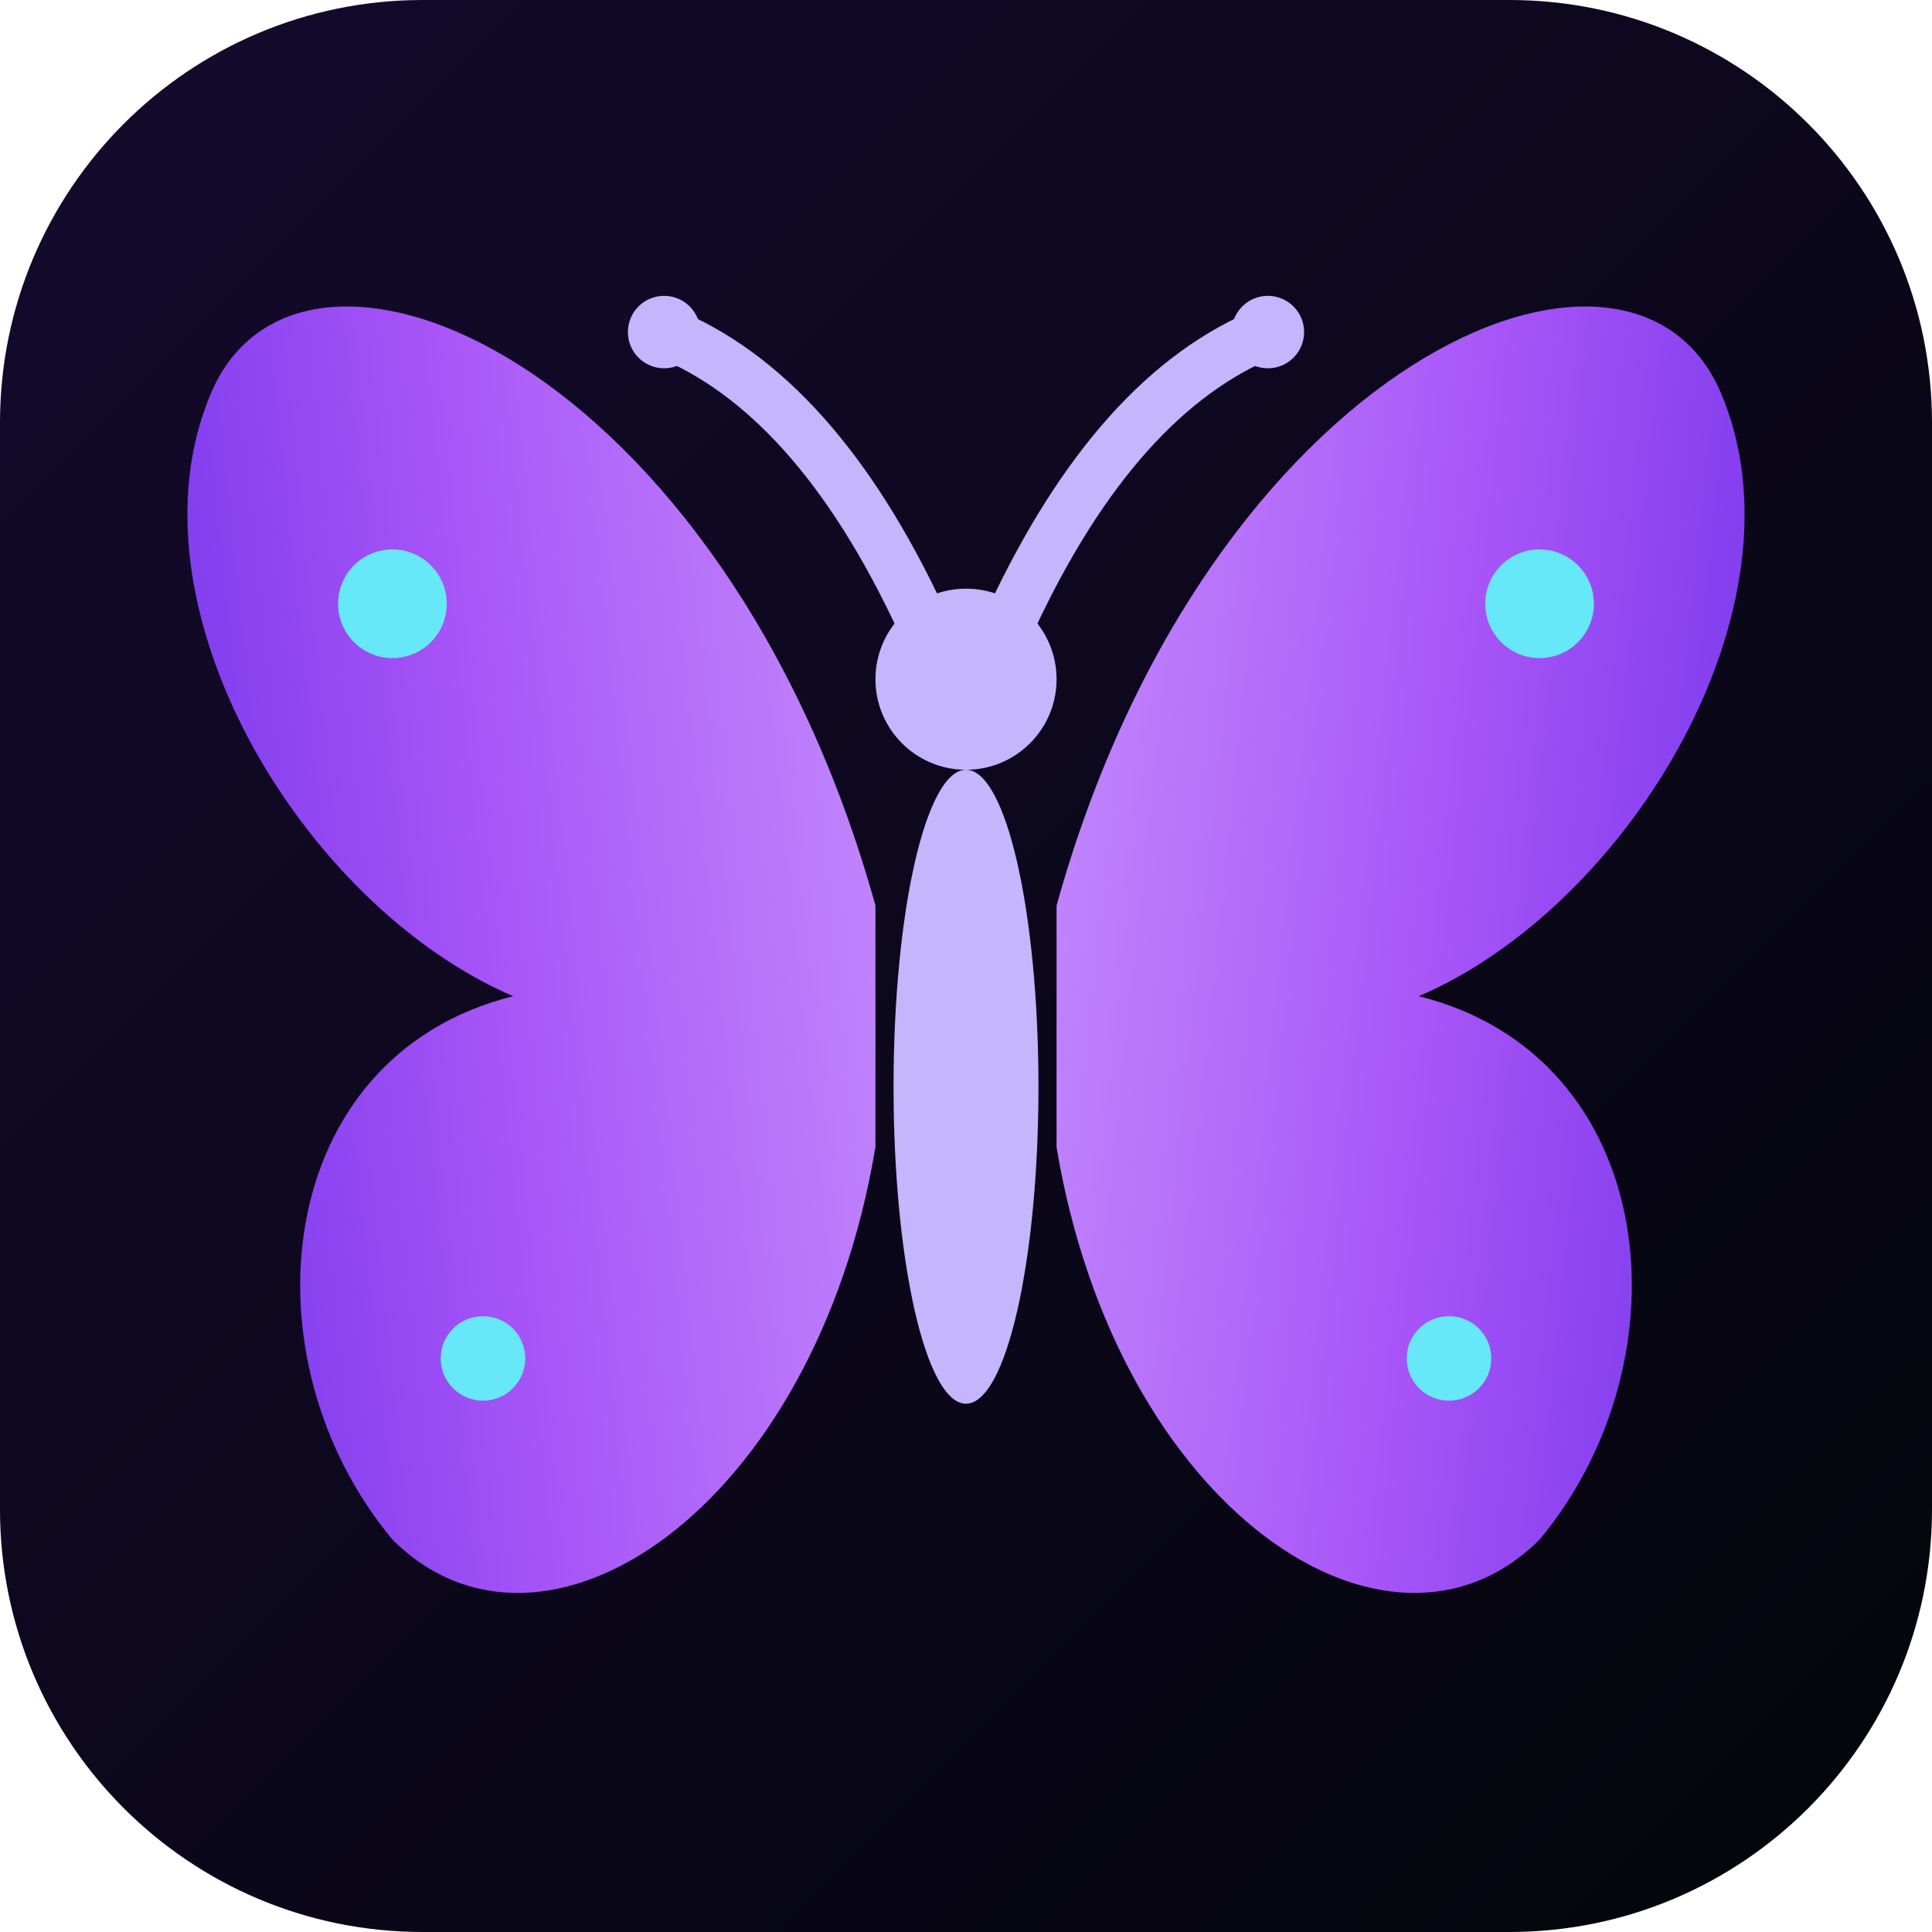
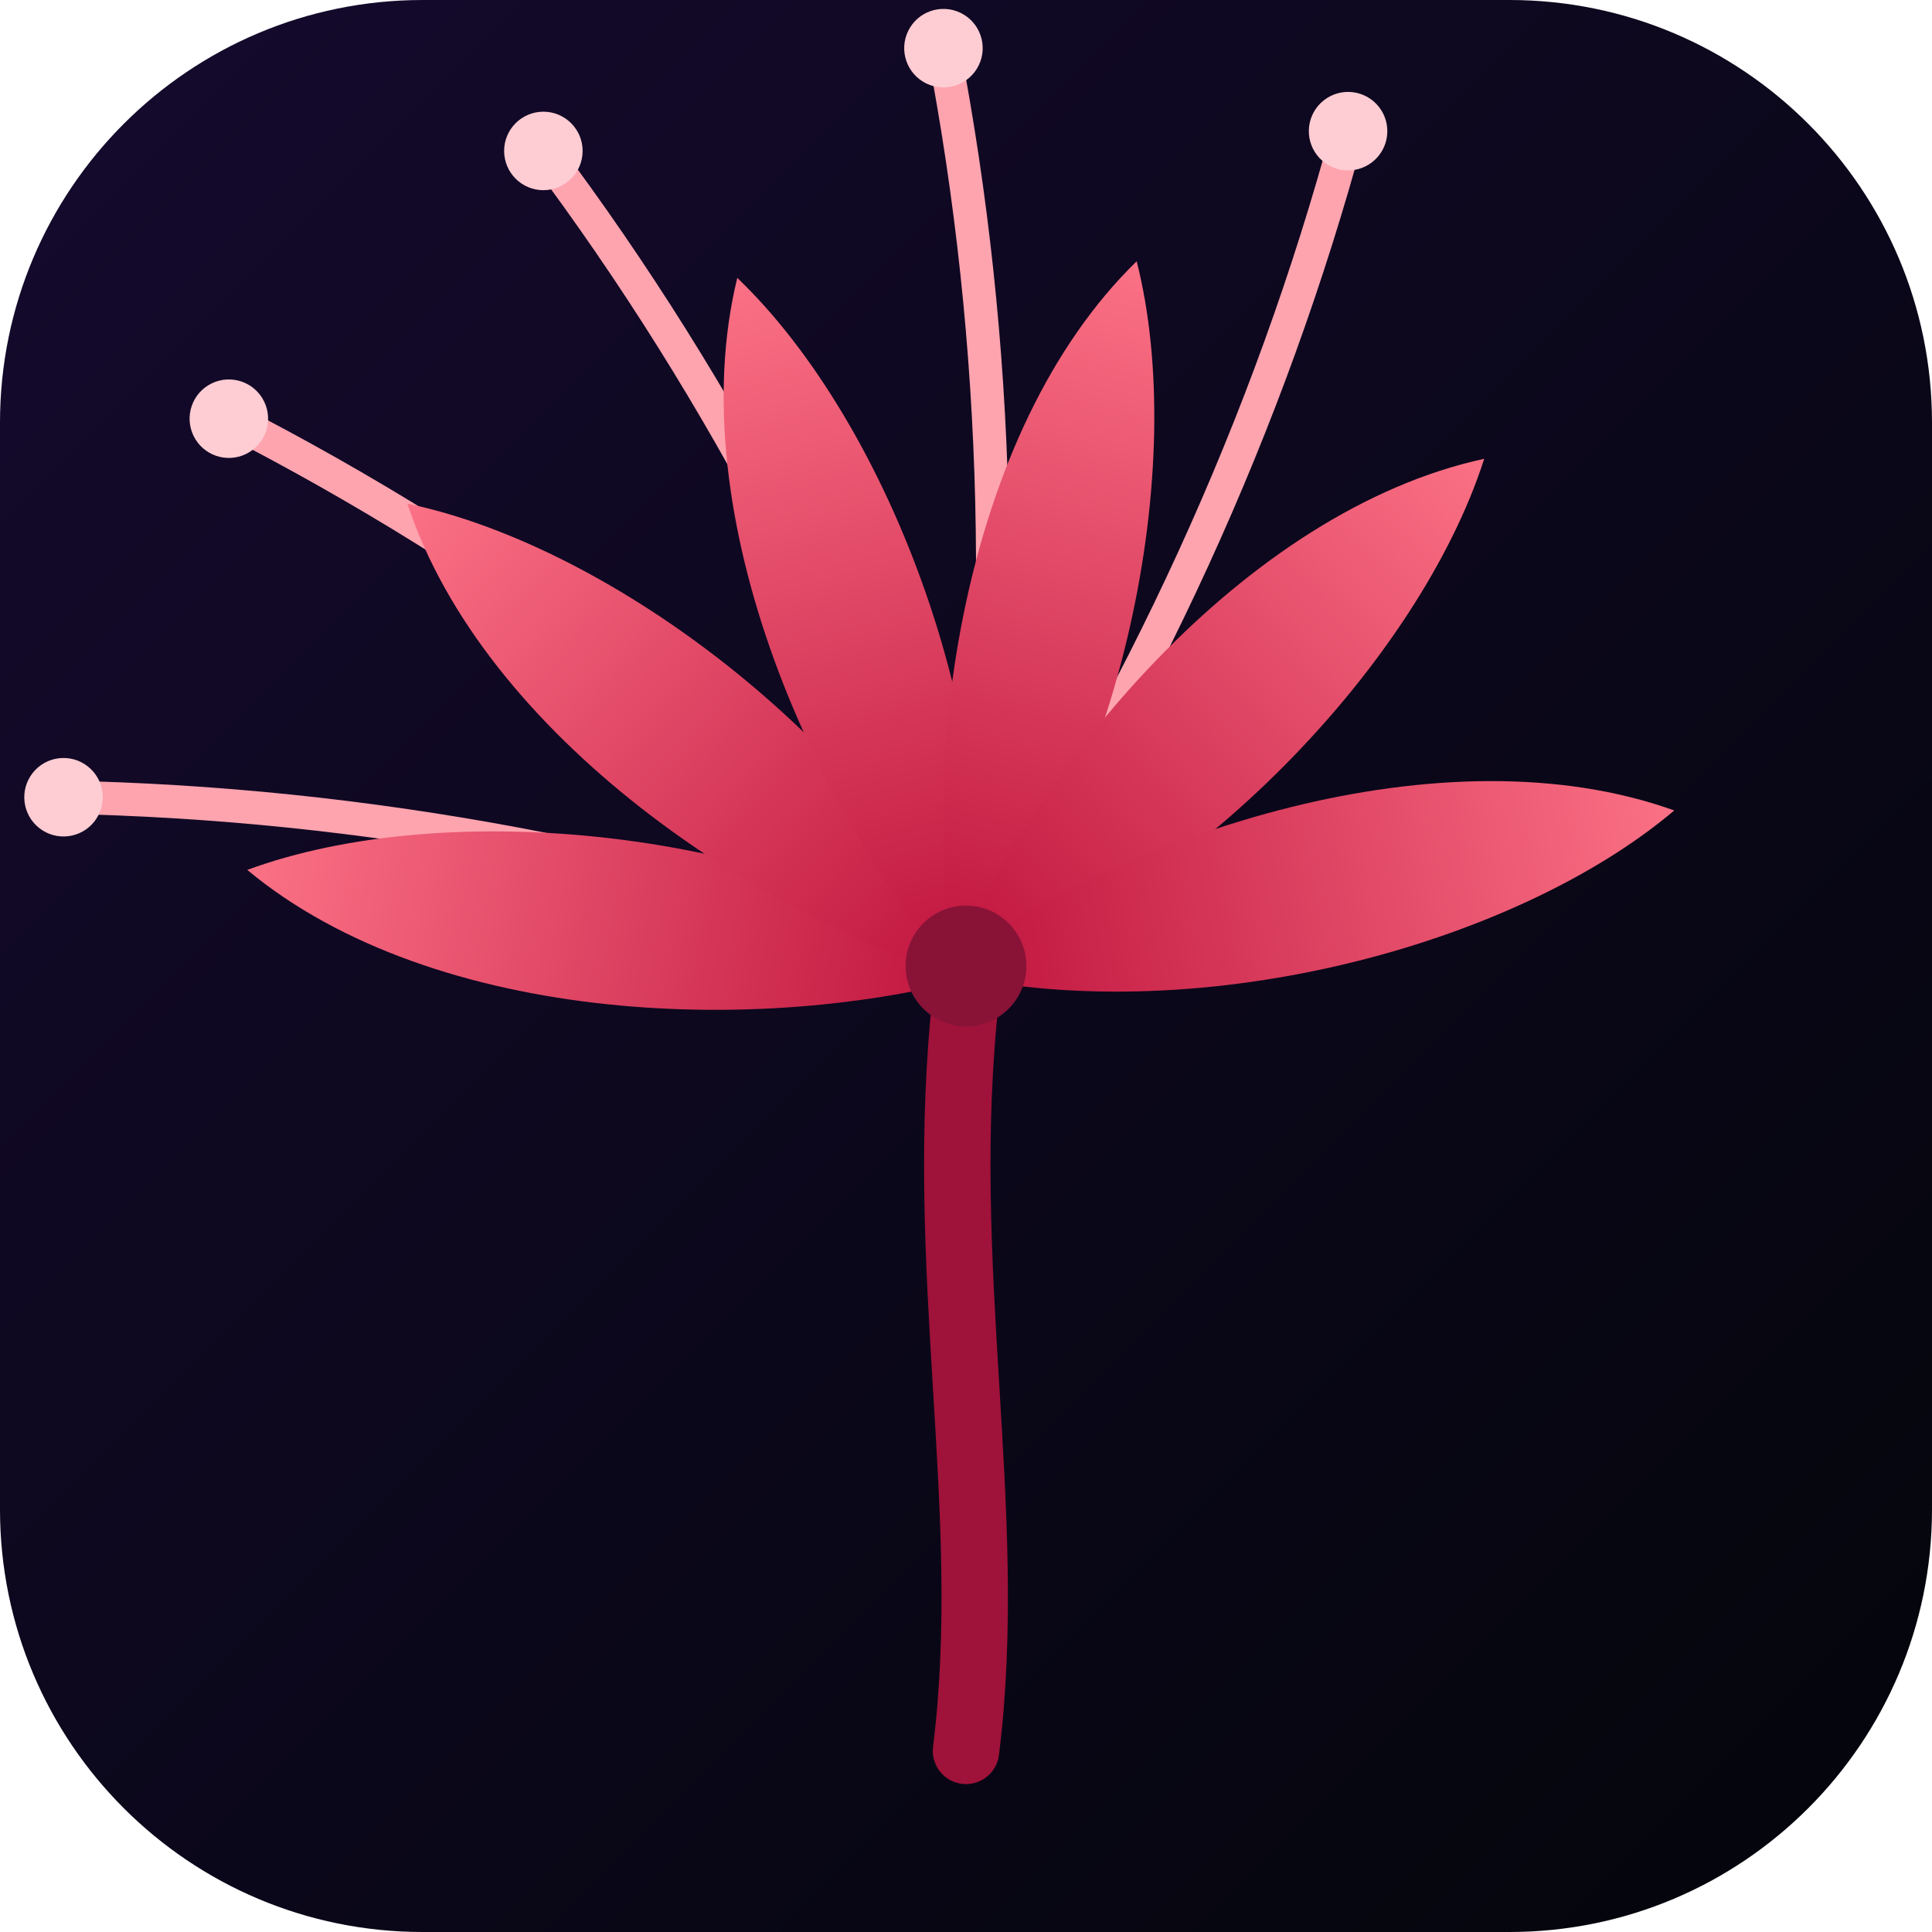
<svg xmlns="http://www.w3.org/2000/svg" viewBox="0 0 64 64">
  <defs>
    <linearGradient id="bg" x1="0" y1="0" x2="1" y2="1">
      <stop offset="0" stop-color="#150a2e" />
      <stop offset="1" stop-color="#03050a" />
    </linearGradient>
-     <linearGradient id="w" x1="1" y1="0.4" x2="0" y2="0.6">
-       <stop offset="0" stop-color="#c084fc" />
-       <stop offset=".55" stop-color="#a855f7" />
-       <stop offset="1" stop-color="#7c3aed" />
+     <linearGradient id="p" x1="0" y1="1" x2="0" y2="0">
+       <stop offset="0" stop-color="#be123c" />
+       <stop offset="1" stop-color="#fb7185" />
    </linearGradient>
-     <g id="half">
-       <path d="M29 30 C24 12 10 6 7 13 C4 20 10 30 17 33 C9 35 8 45 13 51 C18 56 27 50 29 38 Z" fill="url(#w)" />
-       <circle cx="13" cy="20" r="1.8" fill="#67e8f9" />
-       <circle cx="16" cy="45" r="1.4" fill="#67e8f9" />
+     <path id="petal" d="M32 33 C28.5 26 27 15 31 8 C34.5 14 35.5 25 32 33 Z" fill="url(#p)" />
+     <g id="stamen">
+       <path d="M32 32 Q27 17 18 5" fill="none" stroke="#fda4af" stroke-width="1.1" stroke-linecap="round" />
+       <circle cx="18" cy="5" r="1.3" fill="#fecdd3" />
    </g>
  </defs>
  <rect width="64" height="64" rx="14" fill="url(#bg)" />
-   <use href="#half" />
-   <use href="#half" transform="translate(64 0) scale(-1 1)" />
-   <ellipse cx="32" cy="36" rx="2.4" ry="10.5" fill="#c4b5fd" />
-   <circle cx="32" cy="22.5" r="3" fill="#c4b5fd" />
-   <path d="M30.5 20.5 Q27 13 22 11 M33.5 20.5 Q37 13 42 11" fill="none" stroke="#c4b5fd" stroke-width="1.7" stroke-linecap="round" />
-   <circle cx="22" cy="11" r="1.2" fill="#c4b5fd" />
-   <circle cx="42" cy="11" r="1.2" fill="#c4b5fd" />
+   <path d="M32 33 C31 42 33 50 32 58" fill="none" stroke="#9f1239" stroke-width="2.2" stroke-linecap="round" />
+   <use href="#stamen" transform="rotate(-52 32 32)" />
+   <use href="#stamen" transform="rotate(-26 32 32)" />
+   <use href="#stamen" />
+   <use href="#stamen" transform="rotate(26 32 32)" />
+   <use href="#stamen" transform="rotate(52 32 32)" />
+   <use href="#petal" transform="rotate(-80 32 32)" />
+   <use href="#petal" transform="rotate(-48 32 32)" />
+   <use href="#petal" transform="rotate(-16 32 32)" />
+   <use href="#petal" transform="rotate(16 32 32)" />
+   <use href="#petal" transform="rotate(48 32 32)" />
+   <use href="#petal" transform="rotate(80 32 32)" />
+   <circle cx="32" cy="32" r="2" fill="#881337" />
</svg>
